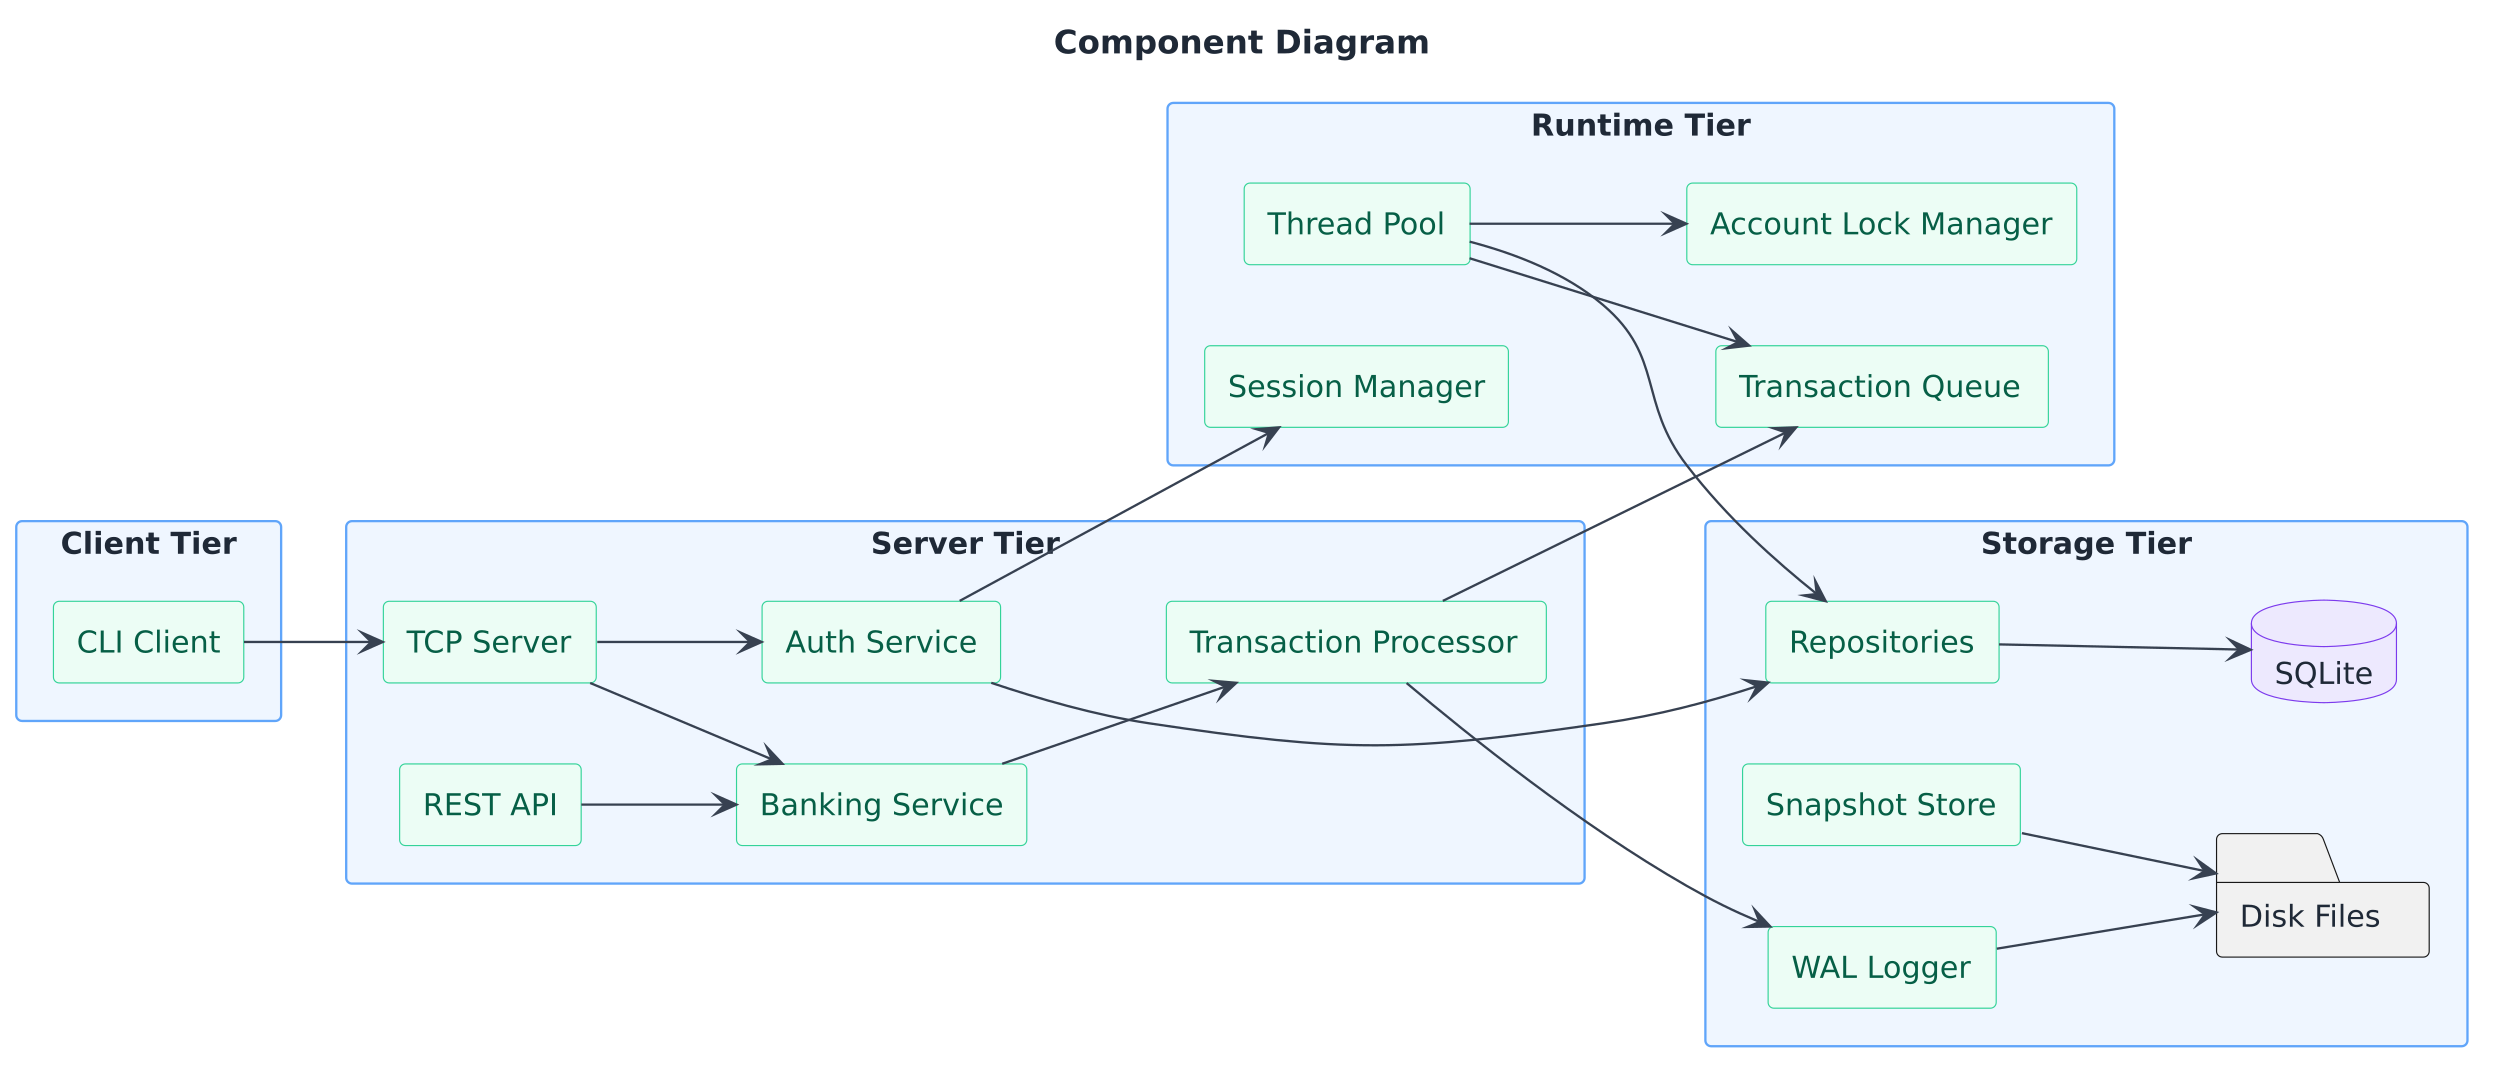
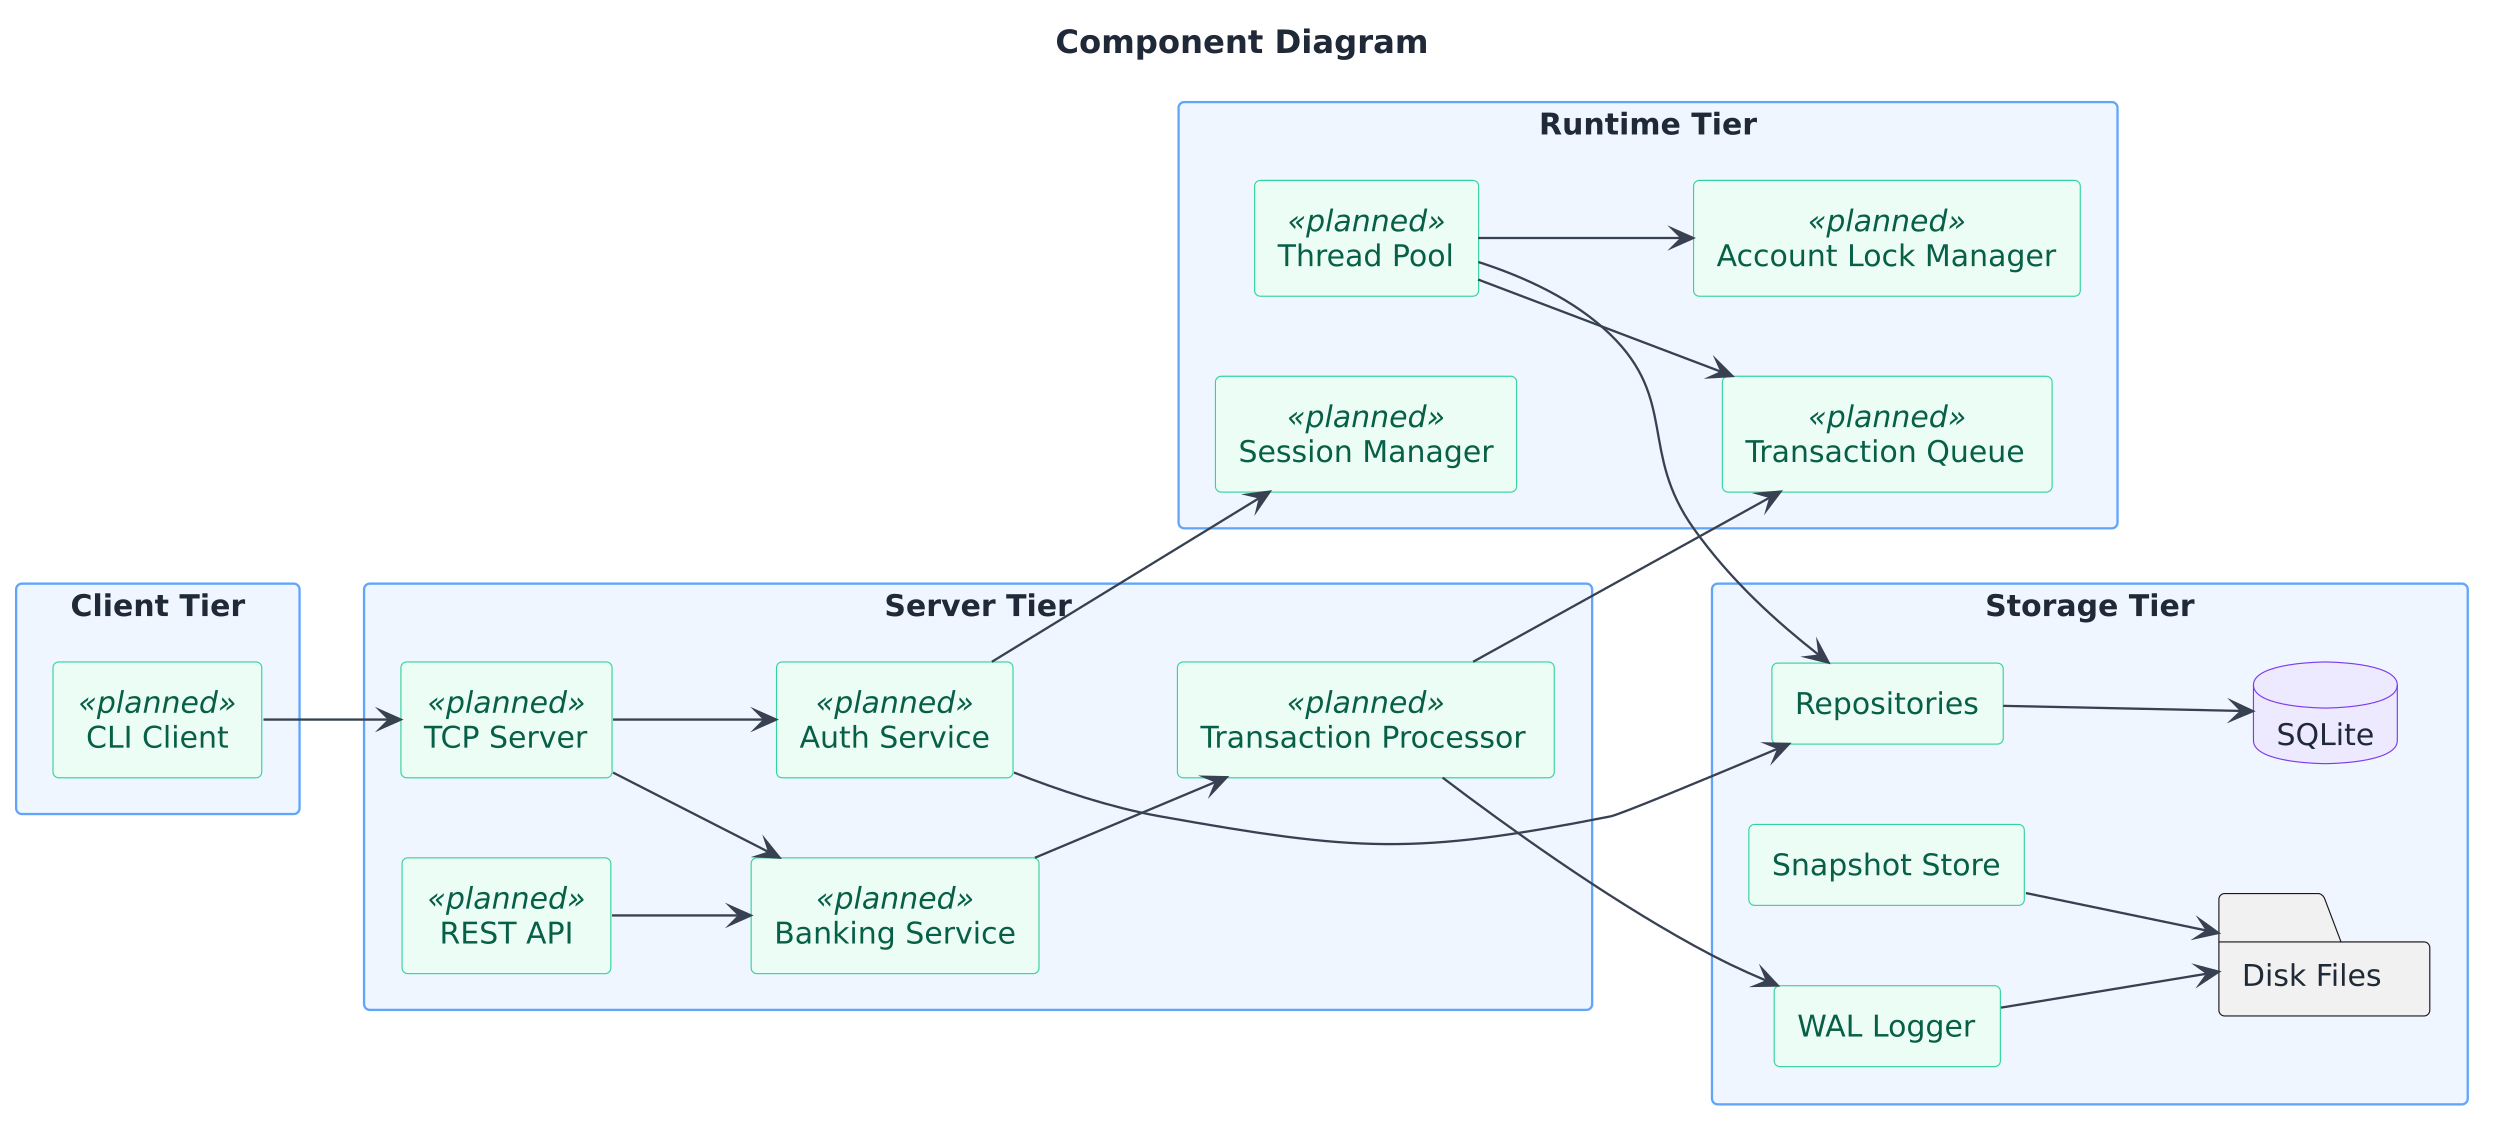
- <svg xmlns="http://www.w3.org/2000/svg" version="1.1" data-diagram-type="DESCRIPTION" style="width:1076px;height:464px;background:#FFFFFF;" width="1076px" height="464px" viewBox="0 0 1076 464" zoomAndPan="magnify" preserveAspectRatio="none" contentStyleType="text/css">
+ <svg xmlns="http://www.w3.org/2000/svg" version="1.1" data-diagram-type="DESCRIPTION" style="width:1085px;height:493px;background:#FFFFFF;" width="1085px" height="493px" viewBox="0 0 1085 493" zoomAndPan="magnify" preserveAspectRatio="none" contentStyleType="text/css">
  <defs />
  <g font-family="sans-serif" lengthAdjust="spacing">
    <g class="title" data-source-line="43">
-       <text x="453.528" y="22.995" fill="#1F2937" font-size="14" textLength="161.943" font-weight="700" font-family="'DejaVu Sans'">Component Diagram</text>
+       <text x="458.028" y="22.995" fill="#1F2937" font-size="14" textLength="161.943" font-weight="700" font-family="'DejaVu Sans'">Component Diagram</text>
    </g>
    <g class="cluster" data-qualified-name="Client Tier" id="ent0001" data-source-line="46">
-       <rect x="7" y="224.297" width="114" height="86" fill="#EFF6FF" style="stroke:#60A5FA;stroke-width:1;" rx="2.5" ry="2.5" />
-       <text x="26.092" y="238.364" fill="#1F2937" font-size="13" textLength="75.816" font-weight="700" font-family="'DejaVu Sans'">Client Tier</text>
+       <rect x="7" y="253.297" width="123" height="100" fill="#EFF6FF" style="stroke:#60A5FA;stroke-width:1;" rx="2.5" ry="2.5" />
+       <text x="30.592" y="267.364" fill="#1F2937" font-size="13" textLength="75.816" font-weight="700" font-family="'DejaVu Sans'">Client Tier</text>
    </g>
    <g class="cluster" data-qualified-name="Server Tier" id="ent0003" data-source-line="49">
-       <rect x="149" y="224.297" width="533" height="156" fill="#EFF6FF" style="stroke:#60A5FA;stroke-width:1;" rx="2.5" ry="2.5" />
-       <text x="374.815" y="238.364" fill="#1F2937" font-size="13" textLength="81.371" font-weight="700" font-family="'DejaVu Sans'">Server Tier</text>
+       <rect x="158" y="253.297" width="533" height="185" fill="#EFF6FF" style="stroke:#60A5FA;stroke-width:1;" rx="2.5" ry="2.5" />
+       <text x="383.815" y="267.364" fill="#1F2937" font-size="13" textLength="81.371" font-weight="700" font-family="'DejaVu Sans'">Server Tier</text>
    </g>
    <g class="cluster" data-qualified-name="Runtime Tier" id="ent0009" data-source-line="56">
-       <rect x="502.5" y="44.297" width="407.5" height="156" fill="#EFF6FF" style="stroke:#60A5FA;stroke-width:1;" rx="2.5" ry="2.5" />
-       <text x="658.935" y="58.364" fill="#1F2937" font-size="13" textLength="94.631" font-weight="700" font-family="'DejaVu Sans'">Runtime Tier</text>
+       <rect x="511.5" y="44.297" width="407.5" height="185" fill="#EFF6FF" style="stroke:#60A5FA;stroke-width:1;" rx="2.5" ry="2.5" />
+       <text x="667.935" y="58.364" fill="#1F2937" font-size="13" textLength="94.631" font-weight="700" font-family="'DejaVu Sans'">Runtime Tier</text>
    </g>
    <g class="cluster" data-qualified-name="Storage Tier" id="ent0014" data-source-line="62">
-       <rect x="734" y="224.297" width="328" height="226" fill="#EFF6FF" style="stroke:#60A5FA;stroke-width:1;" rx="2.5" ry="2.5" />
-       <text x="852.554" y="238.364" fill="#1F2937" font-size="13" textLength="90.892" font-weight="700" font-family="'DejaVu Sans'">Storage Tier</text>
+       <rect x="743" y="253.297" width="328" height="226" fill="#EFF6FF" style="stroke:#60A5FA;stroke-width:1;" rx="2.5" ry="2.5" />
+       <text x="861.554" y="267.364" fill="#1F2937" font-size="13" textLength="90.892" font-weight="700" font-family="'DejaVu Sans'">Storage Tier</text>
    </g>
    <g class="entity" data-qualified-name="Client Tier.CLI" id="ent0002" data-source-line="47">
-       <rect x="23" y="258.797" width="81.921" height="35.133" fill="#ECFDF5" style="stroke:#34D399;stroke-width:0.5;" rx="2.5" ry="2.5" />
-       <text x="33" y="280.864" fill="#065F46" font-size="13" textLength="61.921" font-family="'DejaVu Sans'">CLI Client</text>
+       <rect x="23" y="287.297" width="90.605" height="50.266" fill="#ECFDF5" style="stroke:#34D399;stroke-width:0.5;" rx="2.5" ry="2.5" />
+       <text x="34" y="309.364" fill="#065F46" font-size="13" textLength="68.605" font-style="italic" font-family="'DejaVu Sans'">«planned»</text>
+       <text x="37.342" y="324.497" fill="#065F46" font-size="13" textLength="61.921" font-family="'DejaVu Sans'">CLI Client</text>
    </g>
    <g class="entity" data-qualified-name="Server Tier.TCP" id="ent0004" data-source-line="50">
-       <rect x="165" y="258.797" width="91.621" height="35.133" fill="#ECFDF5" style="stroke:#34D399;stroke-width:0.5;" rx="2.5" ry="2.5" />
-       <text x="175" y="280.864" fill="#065F46" font-size="13" textLength="71.621" font-family="'DejaVu Sans'">TCP Server</text>
+       <rect x="174" y="287.297" width="91.621" height="50.266" fill="#ECFDF5" style="stroke:#34D399;stroke-width:0.5;" rx="2.5" ry="2.5" />
+       <text x="185.508" y="309.364" fill="#065F46" font-size="13" textLength="68.605" font-style="italic" font-family="'DejaVu Sans'">«planned»</text>
+       <text x="184" y="324.497" fill="#065F46" font-size="13" textLength="71.621" font-family="'DejaVu Sans'">TCP Server</text>
    </g>
    <g class="entity" data-qualified-name="Server Tier.REST" id="ent0005" data-source-line="51">
-       <rect x="172" y="328.797" width="78.138" height="35.133" fill="#ECFDF5" style="stroke:#34D399;stroke-width:0.5;" rx="2.5" ry="2.5" />
-       <text x="182" y="350.864" fill="#065F46" font-size="13" textLength="58.138" font-family="'DejaVu Sans'">REST API</text>
+       <rect x="174.5" y="372.297" width="90.605" height="50.266" fill="#ECFDF5" style="stroke:#34D399;stroke-width:0.5;" rx="2.5" ry="2.5" />
+       <text x="185.5" y="394.364" fill="#065F46" font-size="13" textLength="68.605" font-style="italic" font-family="'DejaVu Sans'">«planned»</text>
+       <text x="190.734" y="409.497" fill="#065F46" font-size="13" textLength="58.138" font-family="'DejaVu Sans'">REST API</text>
    </g>
    <g class="entity" data-qualified-name="Server Tier.Bank" id="ent0006" data-source-line="52">
-       <rect x="317" y="328.797" width="124.933" height="35.133" fill="#ECFDF5" style="stroke:#34D399;stroke-width:0.5;" rx="2.5" ry="2.5" />
-       <text x="327" y="350.864" fill="#065F46" font-size="13" textLength="104.933" font-family="'DejaVu Sans'">Banking Service</text>
+       <rect x="326" y="372.297" width="124.933" height="50.266" fill="#ECFDF5" style="stroke:#34D399;stroke-width:0.5;" rx="2.5" ry="2.5" />
+       <text x="354.164" y="394.364" fill="#065F46" font-size="13" textLength="68.605" font-style="italic" font-family="'DejaVu Sans'">«planned»</text>
+       <text x="336" y="409.497" fill="#065F46" font-size="13" textLength="104.933" font-family="'DejaVu Sans'">Banking Service</text>
    </g>
    <g class="entity" data-qualified-name="Server Tier.Auth" id="ent0007" data-source-line="53">
-       <rect x="328" y="258.797" width="102.646" height="35.133" fill="#ECFDF5" style="stroke:#34D399;stroke-width:0.5;" rx="2.5" ry="2.5" />
-       <text x="338" y="280.864" fill="#065F46" font-size="13" textLength="82.646" font-family="'DejaVu Sans'">Auth Service</text>
+       <rect x="337" y="287.297" width="102.646" height="50.266" fill="#ECFDF5" style="stroke:#34D399;stroke-width:0.5;" rx="2.5" ry="2.5" />
+       <text x="354.021" y="309.364" fill="#065F46" font-size="13" textLength="68.605" font-style="italic" font-family="'DejaVu Sans'">«planned»</text>
+       <text x="347" y="324.497" fill="#065F46" font-size="13" textLength="82.646" font-family="'DejaVu Sans'">Auth Service</text>
    </g>
    <g class="entity" data-qualified-name="Server Tier.TxProc" id="ent0008" data-source-line="54">
-       <rect x="502" y="258.797" width="163.54" height="35.133" fill="#ECFDF5" style="stroke:#34D399;stroke-width:0.5;" rx="2.5" ry="2.5" />
-       <text x="512" y="280.864" fill="#065F46" font-size="13" textLength="143.54" font-family="'DejaVu Sans'">Transaction Processor</text>
+       <rect x="511" y="287.297" width="163.54" height="50.266" fill="#ECFDF5" style="stroke:#34D399;stroke-width:0.5;" rx="2.5" ry="2.5" />
+       <text x="558.467" y="309.364" fill="#065F46" font-size="13" textLength="68.605" font-style="italic" font-family="'DejaVu Sans'">«planned»</text>
+       <text x="521" y="324.497" fill="#065F46" font-size="13" textLength="143.54" font-family="'DejaVu Sans'">Transaction Processor</text>
    </g>
    <g class="entity" data-qualified-name="Runtime Tier.Pool" id="ent0010" data-source-line="57">
-       <rect x="535.5" y="78.797" width="97.232" height="35.133" fill="#ECFDF5" style="stroke:#34D399;stroke-width:0.5;" rx="2.5" ry="2.5" />
-       <text x="545.5" y="100.864" fill="#065F46" font-size="13" textLength="77.232" font-family="'DejaVu Sans'">Thread Pool</text>
+       <rect x="544.5" y="78.297" width="97.232" height="50.266" fill="#ECFDF5" style="stroke:#34D399;stroke-width:0.5;" rx="2.5" ry="2.5" />
+       <text x="558.813" y="100.364" fill="#065F46" font-size="13" textLength="68.605" font-style="italic" font-family="'DejaVu Sans'">«planned»</text>
+       <text x="554.5" y="115.497" fill="#065F46" font-size="13" textLength="77.232" font-family="'DejaVu Sans'">Thread Pool</text>
    </g>
    <g class="entity" data-qualified-name="Runtime Tier.Queue" id="ent0011" data-source-line="58">
-       <rect x="738.5" y="148.797" width="143.119" height="35.133" fill="#ECFDF5" style="stroke:#34D399;stroke-width:0.5;" rx="2.5" ry="2.5" />
-       <text x="748.5" y="170.864" fill="#065F46" font-size="13" textLength="123.119" font-family="'DejaVu Sans'">Transaction Queue</text>
+       <rect x="747.5" y="163.297" width="143.119" height="50.266" fill="#ECFDF5" style="stroke:#34D399;stroke-width:0.5;" rx="2.5" ry="2.5" />
+       <text x="784.757" y="185.364" fill="#065F46" font-size="13" textLength="68.605" font-style="italic" font-family="'DejaVu Sans'">«planned»</text>
+       <text x="757.5" y="200.497" fill="#065F46" font-size="13" textLength="123.119" font-family="'DejaVu Sans'">Transaction Queue</text>
    </g>
    <g class="entity" data-qualified-name="Runtime Tier.Locks" id="ent0012" data-source-line="59">
-       <rect x="726" y="78.797" width="167.837" height="35.133" fill="#ECFDF5" style="stroke:#34D399;stroke-width:0.5;" rx="2.5" ry="2.5" />
-       <text x="736" y="100.864" fill="#065F46" font-size="13" textLength="147.837" font-family="'DejaVu Sans'">Account Lock Manager</text>
+       <rect x="735" y="78.297" width="167.837" height="50.266" fill="#ECFDF5" style="stroke:#34D399;stroke-width:0.5;" rx="2.5" ry="2.5" />
+       <text x="784.616" y="100.364" fill="#065F46" font-size="13" textLength="68.605" font-style="italic" font-family="'DejaVu Sans'">«planned»</text>
+       <text x="745" y="115.497" fill="#065F46" font-size="13" textLength="147.837" font-family="'DejaVu Sans'">Account Lock Manager</text>
    </g>
    <g class="entity" data-qualified-name="Runtime Tier.Sessions" id="ent0013" data-source-line="60">
-       <rect x="518.5" y="148.797" width="130.716" height="35.133" fill="#ECFDF5" style="stroke:#34D399;stroke-width:0.5;" rx="2.5" ry="2.5" />
-       <text x="528.5" y="170.864" fill="#065F46" font-size="13" textLength="110.716" font-family="'DejaVu Sans'">Session Manager</text>
+       <rect x="527.5" y="163.297" width="130.716" height="50.266" fill="#ECFDF5" style="stroke:#34D399;stroke-width:0.5;" rx="2.5" ry="2.5" />
+       <text x="558.555" y="185.364" fill="#065F46" font-size="13" textLength="68.605" font-style="italic" font-family="'DejaVu Sans'">«planned»</text>
+       <text x="537.5" y="200.497" fill="#065F46" font-size="13" textLength="110.716" font-family="'DejaVu Sans'">Session Manager</text>
    </g>
    <g class="entity" data-qualified-name="Storage Tier.WAL" id="ent0015" data-source-line="63">
-       <rect x="761" y="398.797" width="98.165" height="35.133" fill="#ECFDF5" style="stroke:#34D399;stroke-width:0.5;" rx="2.5" ry="2.5" />
-       <text x="771" y="420.864" fill="#065F46" font-size="13" textLength="78.165" font-family="'DejaVu Sans'">WAL Logger</text>
+       <rect x="770" y="427.797" width="98.165" height="35.133" fill="#ECFDF5" style="stroke:#34D399;stroke-width:0.5;" rx="2.5" ry="2.5" />
+       <text x="780" y="449.864" fill="#065F46" font-size="13" textLength="78.165" font-family="'DejaVu Sans'">WAL Logger</text>
    </g>
    <g class="entity" data-qualified-name="Storage Tier.Snap" id="ent0016" data-source-line="64">
-       <rect x="750" y="328.797" width="119.55" height="35.133" fill="#ECFDF5" style="stroke:#34D399;stroke-width:0.5;" rx="2.5" ry="2.5" />
-       <text x="760" y="350.864" fill="#065F46" font-size="13" textLength="99.55" font-family="'DejaVu Sans'">Snapshot Store</text>
+       <rect x="759" y="357.797" width="119.55" height="35.133" fill="#ECFDF5" style="stroke:#34D399;stroke-width:0.5;" rx="2.5" ry="2.5" />
+       <text x="769" y="379.864" fill="#065F46" font-size="13" textLength="99.55" font-family="'DejaVu Sans'">Snapshot Store</text>
    </g>
    <g class="entity" data-qualified-name="Storage Tier.Repos" id="ent0017" data-source-line="65">
-       <rect x="760" y="258.797" width="100.399" height="35.133" fill="#ECFDF5" style="stroke:#34D399;stroke-width:0.5;" rx="2.5" ry="2.5" />
-       <text x="770" y="280.864" fill="#065F46" font-size="13" textLength="80.399" font-family="'DejaVu Sans'">Repositories</text>
+       <rect x="769" y="287.797" width="100.399" height="35.133" fill="#ECFDF5" style="stroke:#34D399;stroke-width:0.5;" rx="2.5" ry="2.5" />
+       <text x="779" y="309.864" fill="#065F46" font-size="13" textLength="80.399" font-family="'DejaVu Sans'">Repositories</text>
    </g>
    <g class="entity" data-qualified-name="Storage Tier.DB" id="ent0018" data-source-line="66">
-       <path d="M969,268.297 C969,258.297 1000.217,258.297 1000.217,258.297 C1000.217,258.297 1031.434,258.297 1031.434,268.297 L1031.434,292.43 C1031.434,302.43 1000.217,302.43 1000.217,302.43 C1000.217,302.43 969,302.43 969,292.43 L969,268.297" style="stroke:#7C3AED;stroke-width:0.5;" fill="#EDE9FE" />
-       <path d="M969,268.297 C969,278.297 1000.217,278.297 1000.217,278.297 C1000.217,278.297 1031.434,278.297 1031.434,268.297" style="stroke:#7C3AED;stroke-width:0.5;" fill="none" />
-       <text x="979" y="294.364" fill="#1F2937" font-size="13" textLength="42.434" font-family="'DejaVu Sans'">SQLite</text>
+       <path d="M978,297.297 C978,287.297 1009.217,287.297 1009.217,287.297 C1009.217,287.297 1040.434,287.297 1040.434,297.297 L1040.434,321.43 C1040.434,331.43 1009.217,331.43 1009.217,331.43 C1009.217,331.43 978,331.43 978,321.43 L978,297.297" style="stroke:#7C3AED;stroke-width:0.5;" fill="#EDE9FE" />
+       <path d="M978,297.297 C978,307.297 1009.217,307.297 1009.217,307.297 C1009.217,307.297 1040.434,307.297 1040.434,297.297" style="stroke:#7C3AED;stroke-width:0.5;" fill="none" />
+       <text x="988" y="323.364" fill="#1F2937" font-size="13" textLength="42.434" font-family="'DejaVu Sans'">SQLite</text>
    </g>
    <g class="entity" data-qualified-name="Storage Tier.Disk" id="ent0019" data-source-line="67">
-       <path d="M956.5,358.797 L997.5,358.797 A3.75,3.75 0 0 1 1000,361.297 L1007,379.797 L1043.028,379.797 A2.5,2.5 0 0 1 1045.528,382.297 L1045.528,409.43 A2.5,2.5 0 0 1 1043.028,411.93 L956.5,411.93 A2.5,2.5 0 0 1 954,409.43 L954,361.297 A2.5,2.5 0 0 1 956.5,358.797" style="stroke:#181818;stroke-width:0.5;" fill="#F1F1F1" />
-       <line x1="954" y1="379.797" x2="1007" y2="379.797" style="stroke:#181818;stroke-width:0.5;" />
-       <text x="964" y="398.864" fill="#1F2937" font-size="13" textLength="61.528" font-family="'DejaVu Sans'">Disk Files</text>
+       <path d="M965.5,387.797 L1006.5,387.797 A3.75,3.75 0 0 1 1009,390.297 L1016,408.797 L1052.028,408.797 A2.5,2.5 0 0 1 1054.528,411.297 L1054.528,438.43 A2.5,2.5 0 0 1 1052.028,440.93 L965.5,440.93 A2.5,2.5 0 0 1 963,438.43 L963,390.297 A2.5,2.5 0 0 1 965.5,387.797" style="stroke:#181818;stroke-width:0.5;" fill="#F1F1F1" />
+       <line x1="963" y1="408.797" x2="1016" y2="408.797" style="stroke:#181818;stroke-width:0.5;" />
+       <text x="973" y="427.864" fill="#1F2937" font-size="13" textLength="61.528" font-family="'DejaVu Sans'">Disk Files</text>
    </g>
    <g class="link" data-entity-1="ent0002" data-entity-2="ent0004" id="lnk20" data-source-line="70" data-link-type="dependency">
-       <path d="M105.01,276.297 C123.53,276.297 140.63,276.297 159.76,276.297" style="stroke:#374151;stroke-width:1;" fill="none" id="CLI-to-TCP" />
-       <polygon points="164.76,276.297,155.76,272.297,159.76,276.297,155.76,280.297,164.76,276.297" fill="#374151" style="stroke:#374151;stroke-width:1;stroke-linejoin:miter;stroke-miterlimit:10;" />
+       <path d="M114.35,312.297 C133.19,312.297 150.06,312.297 168.92,312.297" style="stroke:#374151;stroke-width:1;" fill="none" id="CLI-to-TCP" />
+       <polygon points="173.92,312.297,164.92,308.297,168.92,312.297,164.92,316.297,173.92,312.297" fill="#374151" style="stroke:#374151;stroke-width:1;stroke-linejoin:miter;stroke-miterlimit:10;" />
    </g>
    <g class="link" data-entity-1="ent0005" data-entity-2="ent0006" id="lnk21" data-source-line="71" data-link-type="dependency">
-       <path d="M250.2,346.297 C269.98,346.297 289.61,346.297 311.99,346.297" style="stroke:#374151;stroke-width:1;" fill="none" id="REST-to-Bank" />
-       <polygon points="316.99,346.297,307.99,342.297,311.99,346.297,307.99,350.297,316.99,346.297" fill="#374151" style="stroke:#374151;stroke-width:1;stroke-linejoin:miter;stroke-miterlimit:10;" />
+       <path d="M265.62,397.297 C284.11,397.297 300.88,397.297 320.86,397.297" style="stroke:#374151;stroke-width:1;" fill="none" id="REST-to-Bank" />
+       <polygon points="325.86,397.297,316.86,393.297,320.86,397.297,316.86,401.297,325.86,397.297" fill="#374151" style="stroke:#374151;stroke-width:1;stroke-linejoin:miter;stroke-miterlimit:10;" />
    </g>
    <g class="link" data-entity-1="ent0004" data-entity-2="ent0007" id="lnk22" data-source-line="72" data-link-type="dependency">
-       <path d="M257.06,276.297 C278.92,276.297 300.27,276.297 322.83,276.297" style="stroke:#374151;stroke-width:1;" fill="none" id="TCP-to-Auth" />
-       <polygon points="327.83,276.297,318.83,272.297,322.83,276.297,318.83,280.297,327.83,276.297" fill="#374151" style="stroke:#374151;stroke-width:1;stroke-linejoin:miter;stroke-miterlimit:10;" />
+       <path d="M266.06,312.297 C287.92,312.297 309.27,312.297 331.83,312.297" style="stroke:#374151;stroke-width:1;" fill="none" id="TCP-to-Auth" />
+       <polygon points="336.83,312.297,327.83,308.297,331.83,312.297,327.83,316.297,336.83,312.297" fill="#374151" style="stroke:#374151;stroke-width:1;stroke-linejoin:miter;stroke-miterlimit:10;" />
    </g>
    <g class="link" data-entity-1="ent0004" data-entity-2="ent0006" id="lnk23" data-source-line="73" data-link-type="dependency">
-       <path d="M254.01,293.957 C279.35,304.617 306.901,316.189 332.181,326.819" style="stroke:#374151;stroke-width:1;" fill="none" id="TCP-to-Bank" />
-       <polygon points="336.79,328.757,330.044,321.581,332.181,326.819,326.943,328.956,336.79,328.757" fill="#374151" style="stroke:#374151;stroke-width:1;stroke-linejoin:miter;stroke-miterlimit:10;" />
+       <path d="M266.06,335.297 C288.4,346.707 310.977,358.234 333.857,369.914" style="stroke:#374151;stroke-width:1;" fill="none" id="TCP-to-Bank" />
+       <polygon points="338.31,372.187,332.113,364.532,333.857,369.914,328.475,371.657,338.31,372.187" fill="#374151" style="stroke:#374151;stroke-width:1;stroke-linejoin:miter;stroke-miterlimit:10;" />
    </g>
    <g class="link" data-entity-1="ent0006" data-entity-2="ent0008" id="lnk24" data-source-line="74" data-link-type="dependency">
-       <path d="M431.34,328.727 C462.15,318.077 496.604,306.16 527.414,295.51" style="stroke:#374151;stroke-width:1;" fill="none" id="Bank-to-TxProc" />
-       <polygon points="532.14,293.877,522.327,293.037,527.414,295.51,524.941,300.598,532.14,293.877" fill="#374151" style="stroke:#374151;stroke-width:1;stroke-linejoin:miter;stroke-miterlimit:10;" />
+       <path d="M449.16,372.257 C475.41,361.237 501.56,350.262 527.81,339.242" style="stroke:#374151;stroke-width:1;" fill="none" id="Bank-to-TxProc" />
+       <polygon points="532.42,337.307,522.573,337.102,527.81,339.242,525.67,344.479,532.42,337.307" fill="#374151" style="stroke:#374151;stroke-width:1;stroke-linejoin:miter;stroke-miterlimit:10;" />
    </g>
    <g class="link" data-entity-1="ent0008" data-entity-2="ent0011" id="lnk25" data-source-line="75" data-link-type="dependency">
-       <path d="M620.99,258.627 C662.79,238.097 726.852,206.641 768.612,186.131" style="stroke:#374151;stroke-width:1;" fill="none" id="TxProc-to-Queue" />
-       <polygon points="773.1,183.927,763.258,184.304,768.612,186.131,766.785,191.485,773.1,183.927" fill="#374151" style="stroke:#374151;stroke-width:1;stroke-linejoin:miter;stroke-miterlimit:10;" />
+       <path d="M639.33,287.207 C678.19,265.687 729.515,237.278 768.365,215.778" style="stroke:#374151;stroke-width:1;" fill="none" id="TxProc-to-Queue" />
+       <polygon points="772.74,213.357,762.929,214.215,768.365,215.778,766.802,221.215,772.74,213.357" fill="#374151" style="stroke:#374151;stroke-width:1;stroke-linejoin:miter;stroke-miterlimit:10;" />
    </g>
    <g class="link" data-entity-1="ent0010" data-entity-2="ent0011" id="lnk26" data-source-line="76" data-link-type="dependency">
-       <path d="M632.5,111.147 C667.69,122.137 710.998,135.665 748.078,147.255" style="stroke:#374151;stroke-width:1;" fill="none" id="Pool-to-Queue" />
-       <polygon points="752.85,148.747,745.453,142.244,748.078,147.255,743.067,149.88,752.85,148.747" fill="#374151" style="stroke:#374151;stroke-width:1;stroke-linejoin:miter;stroke-miterlimit:10;" />
+       <path d="M641.5,121.327 C673.61,133.507 711.765,147.982 747.195,161.432" style="stroke:#374151;stroke-width:1;" fill="none" id="Pool-to-Queue" />
+       <polygon points="751.87,163.207,744.876,156.273,747.195,161.432,742.036,163.752,751.87,163.207" fill="#374151" style="stroke:#374151;stroke-width:1;stroke-linejoin:miter;stroke-miterlimit:10;" />
    </g>
    <g class="link" data-entity-1="ent0010" data-entity-2="ent0012" id="lnk27" data-source-line="77" data-link-type="dependency">
-       <path d="M632.5,96.297 C659.6,96.297 689.34,96.297 720.82,96.297" style="stroke:#374151;stroke-width:1;" fill="none" id="Pool-to-Locks" />
-       <polygon points="725.82,96.297,716.82,92.297,720.82,96.297,716.82,100.297,725.82,96.297" fill="#374151" style="stroke:#374151;stroke-width:1;stroke-linejoin:miter;stroke-miterlimit:10;" />
+       <path d="M641.5,103.297 C668.6,103.297 698.34,103.297 729.82,103.297" style="stroke:#374151;stroke-width:1;" fill="none" id="Pool-to-Locks" />
+       <polygon points="734.82,103.297,725.82,99.297,729.82,103.297,725.82,107.297,734.82,103.297" fill="#374151" style="stroke:#374151;stroke-width:1;stroke-linejoin:miter;stroke-miterlimit:10;" />
    </g>
    <g class="link" data-entity-1="ent0010" data-entity-2="ent0017" id="lnk28" data-source-line="78" data-link-type="dependency">
-       <path d="M632.54,104.017 C652.07,109.117 673.84,117.527 690,131.297 C716.33,153.737 704.93,172.867 726,200.297 C743.38,222.917 764.028,241.331 781.918,255.661" style="stroke:#374151;stroke-width:1;" fill="none" id="Pool-to-Repos" />
-       <polygon points="785.82,258.787,781.296,250.038,781.918,255.661,776.295,256.282,785.82,258.787" fill="#374151" style="stroke:#374151;stroke-width:1;stroke-linejoin:miter;stroke-miterlimit:10;" />
+       <path d="M641.62,113.717 C661.39,120.067 683.33,130.007 699,145.297 C728.07,173.667 711.49,196.177 735,229.297 C751.28,252.237 771.571,270.337 789.651,284.477" style="stroke:#374151;stroke-width:1;" fill="none" id="Pool-to-Repos" />
+       <polygon points="793.59,287.557,788.965,278.862,789.651,284.477,784.036,285.163,793.59,287.557" fill="#374151" style="stroke:#374151;stroke-width:1;stroke-linejoin:miter;stroke-miterlimit:10;" />
    </g>
    <g class="link" data-entity-1="ent0008" data-entity-2="ent0015" id="lnk29" data-source-line="79" data-link-type="dependency">
-       <path d="M605.4,293.987 C631.89,316.347 680.17,355.077 726,381.297 C737.27,387.737 745.347,391.734 757.347,396.824" style="stroke:#374151;stroke-width:1;" fill="none" id="TxProc-to-WAL" />
-       <polygon points="761.95,398.777,755.227,391.58,757.347,396.824,752.103,398.945,761.95,398.777" fill="#374151" style="stroke:#374151;stroke-width:1;stroke-linejoin:miter;stroke-miterlimit:10;" />
+       <path d="M626.08,337.487 C653.87,358.597 695.7,388.657 735,410.297 C746.51,416.637 754.795,420.629 766.925,425.759" style="stroke:#374151;stroke-width:1;" fill="none" id="TxProc-to-WAL" />
+       <polygon points="771.53,427.707,764.799,420.517,766.925,425.759,761.683,427.885,771.53,427.707" fill="#374151" style="stroke:#374151;stroke-width:1;stroke-linejoin:miter;stroke-miterlimit:10;" />
    </g>
    <g class="link" data-entity-1="ent0015" data-entity-2="ent0019" id="lnk30" data-source-line="80" data-link-type="dependency">
-       <path d="M859.41,408.317 C888.57,403.507 920.517,398.241 949.047,393.531" style="stroke:#374151;stroke-width:1;" fill="none" id="WAL-to-Disk" />
-       <polygon points="953.98,392.717,944.449,390.236,949.047,393.531,945.752,398.129,953.98,392.717" fill="#374151" style="stroke:#374151;stroke-width:1;stroke-linejoin:miter;stroke-miterlimit:10;" />
+       <path d="M868.41,437.317 C897.57,432.507 929.517,427.241 958.047,422.531" style="stroke:#374151;stroke-width:1;" fill="none" id="WAL-to-Disk" />
+       <polygon points="962.98,421.717,953.449,419.236,958.047,422.531,954.752,427.129,962.98,421.717" fill="#374151" style="stroke:#374151;stroke-width:1;stroke-linejoin:miter;stroke-miterlimit:10;" />
    </g>
    <g class="link" data-entity-1="ent0017" data-entity-2="ent0018" id="lnk31" data-source-line="81" data-link-type="dependency">
-       <path d="M860.39,277.347 C894.77,278.077 934.511,278.919 963.731,279.549" style="stroke:#374151;stroke-width:1;" fill="none" id="Repos-to-DB" />
-       <polygon points="968.73,279.657,959.818,275.464,963.731,279.549,959.646,283.462,968.73,279.657" fill="#374151" style="stroke:#374151;stroke-width:1;stroke-linejoin:miter;stroke-miterlimit:10;" />
+       <path d="M869.39,306.347 C903.77,307.077 943.511,307.919 972.731,308.549" style="stroke:#374151;stroke-width:1;" fill="none" id="Repos-to-DB" />
+       <polygon points="977.73,308.657,968.818,304.464,972.731,308.549,968.646,312.462,977.73,308.657" fill="#374151" style="stroke:#374151;stroke-width:1;stroke-linejoin:miter;stroke-miterlimit:10;" />
    </g>
    <g class="link" data-entity-1="ent0016" data-entity-2="ent0019" id="lnk32" data-source-line="82" data-link-type="dependency">
-       <path d="M870.23,358.587 C897.24,364.187 923.824,369.701 948.894,374.901" style="stroke:#374151;stroke-width:1;" fill="none" id="Snap-to-Disk" />
-       <polygon points="953.79,375.917,945.79,370.172,948.894,374.901,944.165,378.006,953.79,375.917" fill="#374151" style="stroke:#374151;stroke-width:1;stroke-linejoin:miter;stroke-miterlimit:10;" />
+       <path d="M879.23,387.587 C906.24,393.187 932.824,398.701 957.894,403.901" style="stroke:#374151;stroke-width:1;" fill="none" id="Snap-to-Disk" />
+       <polygon points="962.79,404.917,954.79,399.172,957.894,403.901,953.165,407.006,962.79,404.917" fill="#374151" style="stroke:#374151;stroke-width:1;stroke-linejoin:miter;stroke-miterlimit:10;" />
    </g>
    <g class="link" data-entity-1="ent0007" data-entity-2="ent0017" id="lnk33" data-source-line="83" data-link-type="dependency">
-       <path d="M426.64,293.887 C447.1,300.787 471.67,307.867 494.5,311.297 C580.43,324.187 604,323.687 690,311.297 C713.87,307.857 734.873,302.265 756.303,295.335" style="stroke:#374151;stroke-width:1;" fill="none" id="Auth-to-Repos" />
-       <polygon points="761.06,293.797,751.266,292.76,756.303,295.335,753.727,300.372,761.06,293.797" fill="#374151" style="stroke:#374151;stroke-width:1;stroke-linejoin:miter;stroke-miterlimit:10;" />
+       <path d="M440.07,335.287 C459.48,342.937 482.11,350.487 503.5,354.297 C589.04,369.557 613.76,371.157 699,354.297 C703.14,353.477 739.191,338.515 771.841,324.785" style="stroke:#374151;stroke-width:1;" fill="none" id="Auth-to-Repos" />
+       <polygon points="776.45,322.847,766.603,322.648,771.841,324.785,769.704,330.023,776.45,322.847" fill="#374151" style="stroke:#374151;stroke-width:1;stroke-linejoin:miter;stroke-miterlimit:10;" />
    </g>
    <g class="link" data-entity-1="ent0007" data-entity-2="ent0013" id="lnk34" data-source-line="84" data-link-type="dependency">
-       <path d="M413.04,258.627 C450.82,238.097 508.396,206.823 546.156,186.313" style="stroke:#374151;stroke-width:1;" fill="none" id="Auth-to-Sessions" />
-       <polygon points="550.55,183.927,540.732,184.708,546.156,186.313,544.551,191.738,550.55,183.927" fill="#374151" style="stroke:#374151;stroke-width:1;stroke-linejoin:miter;stroke-miterlimit:10;" />
+       <path d="M430.48,287.207 C465.61,265.687 511.706,237.468 546.816,215.968" style="stroke:#374151;stroke-width:1;" fill="none" id="Auth-to-Sessions" />
+       <polygon points="551.08,213.357,541.316,214.646,546.816,215.968,545.494,221.468,551.08,213.357" fill="#374151" style="stroke:#374151;stroke-width:1;stroke-linejoin:miter;stroke-miterlimit:10;" />
    </g>
  </g>
</svg>
